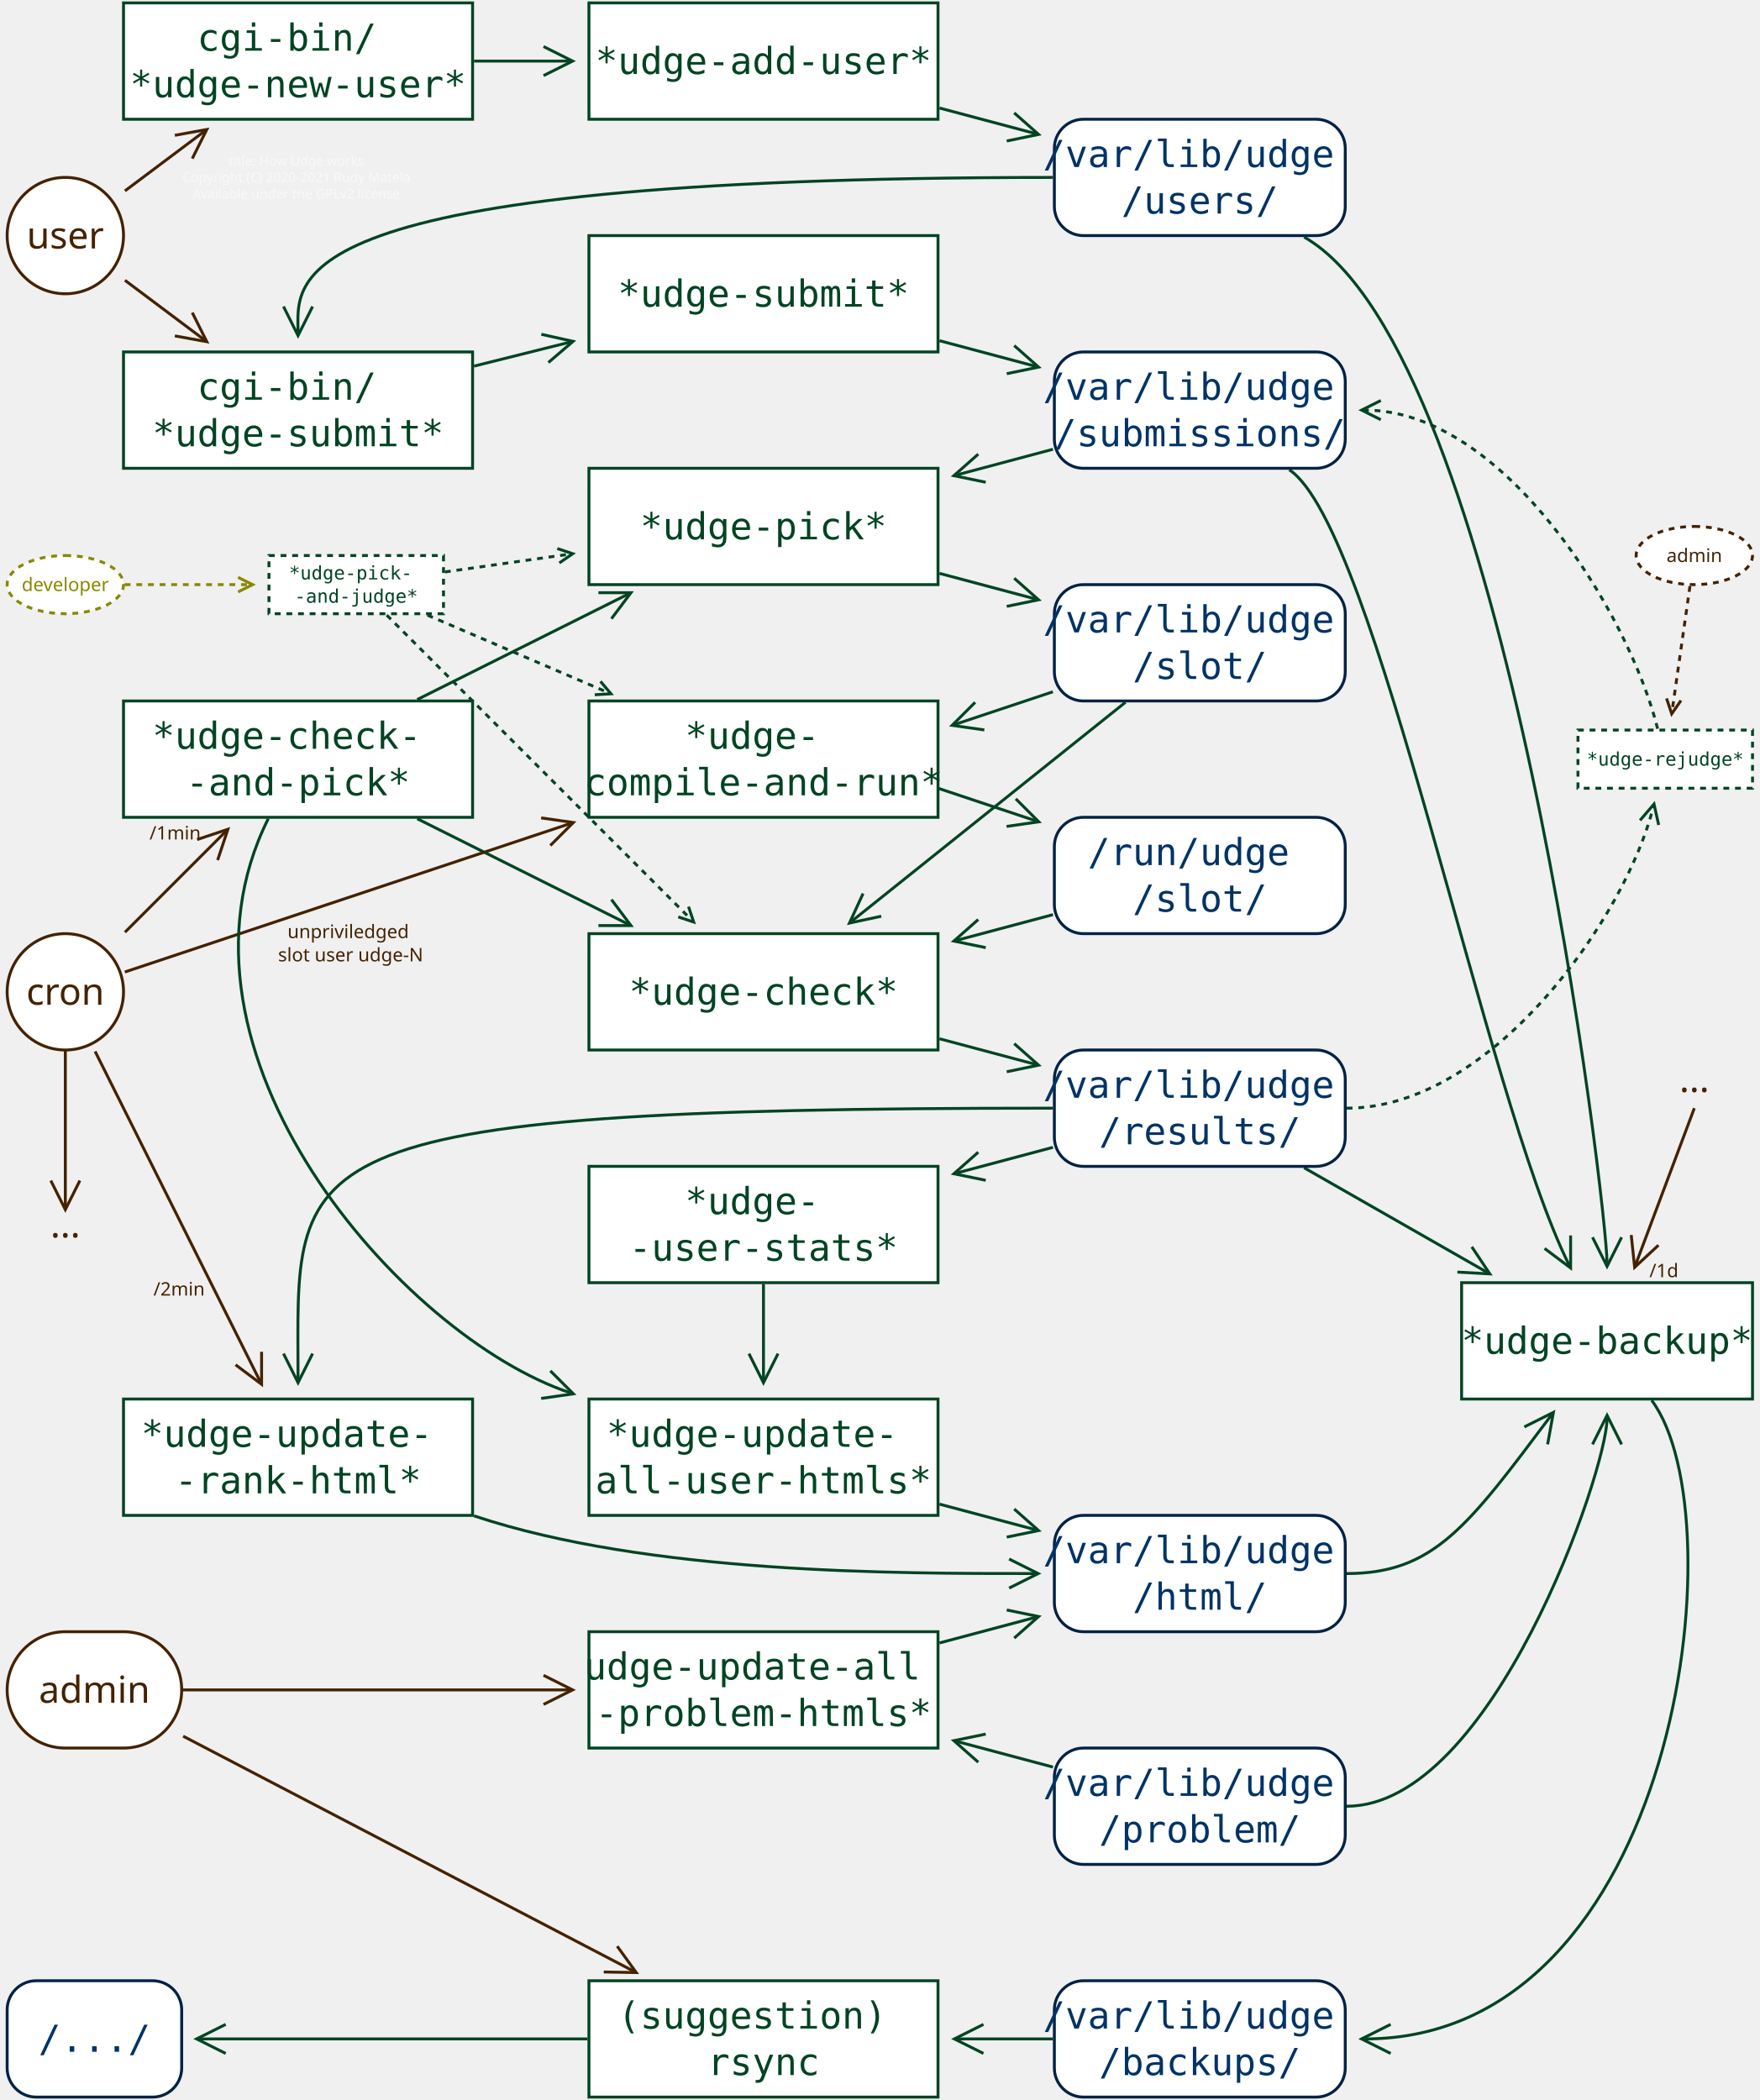
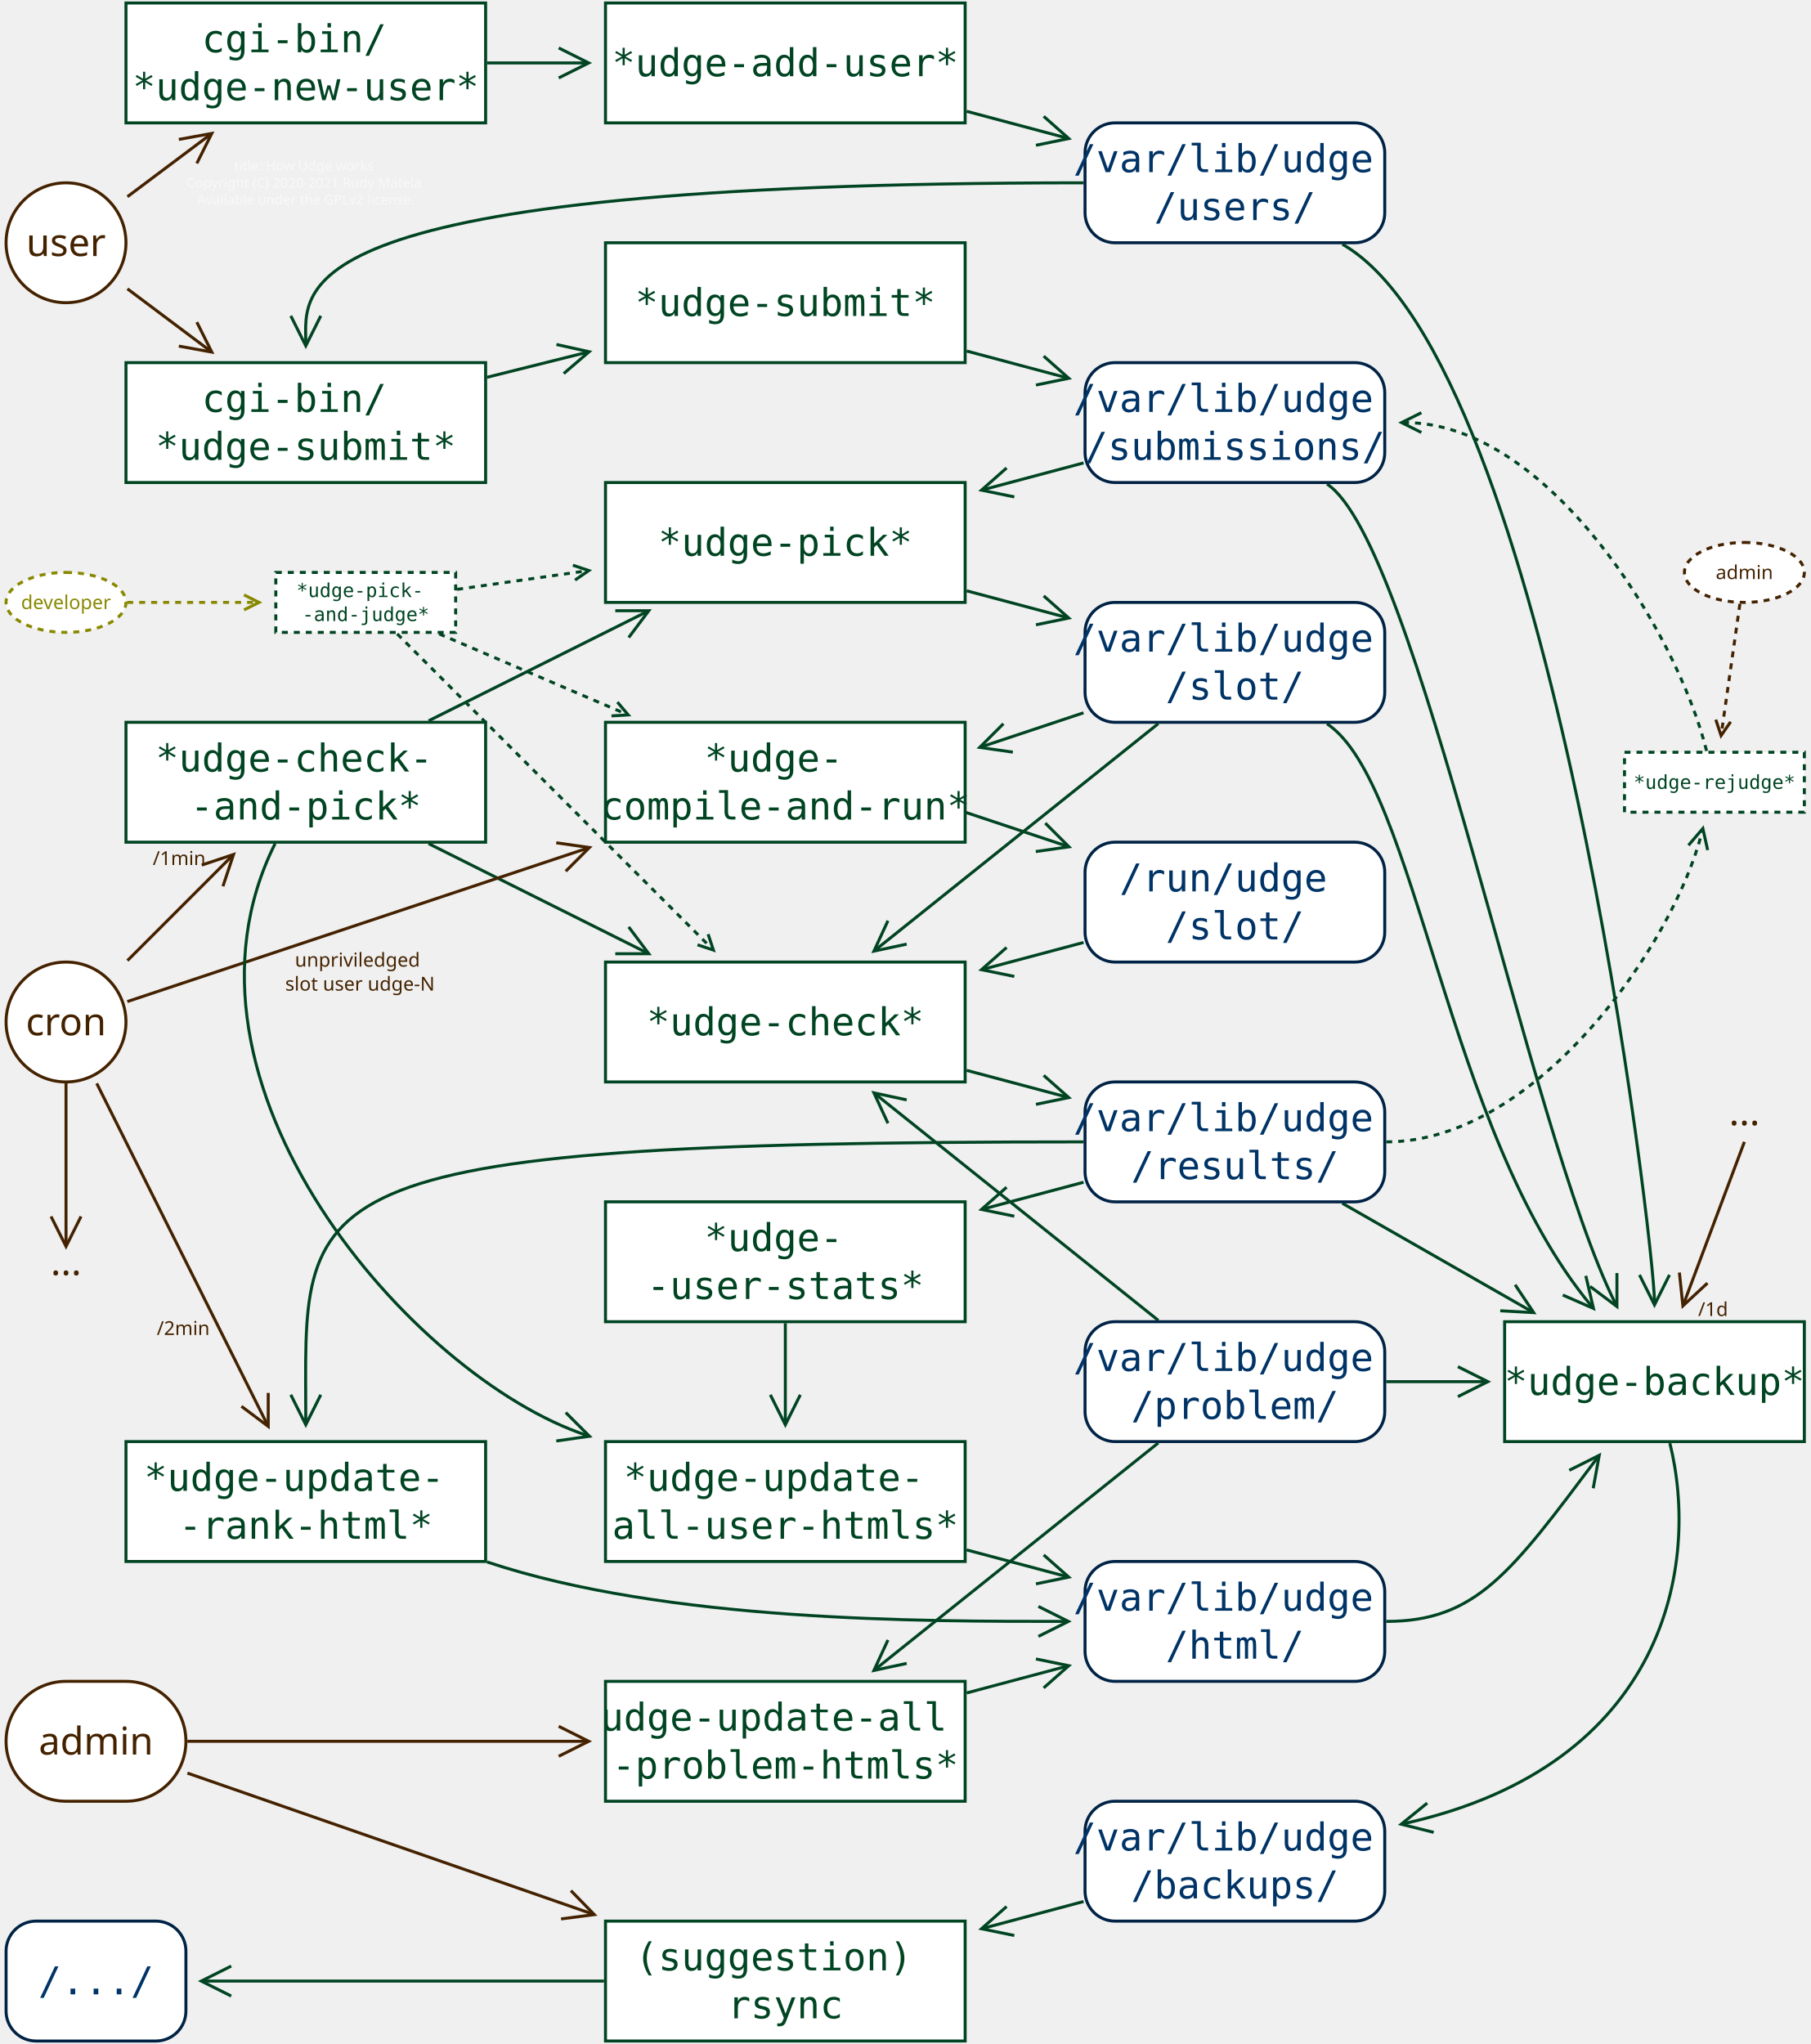
- <svg xmlns="http://www.w3.org/2000/svg" width="155mm" height="185mm" viewBox="-1 -1 602 722">
+ <svg xmlns="http://www.w3.org/2000/svg" width="155mm" height="175mm" viewBox="-1 -1 602 682">
  <g>
    <line style="fill: none; fill-opacity:0; stroke-width: 1; stroke: #004422" x1="445.854" y1="400.488" x2="508.731" y2="436.418" />
    <polyline style="fill: none; fill-opacity:0; stroke-width: 1; stroke: #004422" points="498.539,436.352 509.702,436.972 503.5,427.67 " />
  </g>
  <g>
    <rect style="fill: #ffffff" x="360" y="40" width="100" height="40" rx="10" ry="10" />
    <rect style="fill: none; fill-opacity:0; stroke-width: 1; stroke-linejoin: round; stroke: #002244" x="360" y="40" width="100" height="40" rx="10" ry="10" />
  </g>
  <g>
    <rect style="fill: #ffffff" x="200" y="0" width="120" height="40" />
    <rect style="fill: none; fill-opacity:0; stroke-width: 1; stroke: #004422" x="200" y="0" width="120" height="40" />
  </g>
  <text font-size="12.8" style="fill: #004422;text-anchor:middle;font-family:monospace;font-style:normal;font-weight:normal" x="260" y="24.431">
    <tspan x="260" y="24.431">*udge-add-user*</tspan>
  </text>
  <text font-size="12.8" style="fill: #003366;text-anchor:middle;font-family:monospace;font-style:normal;font-weight:normal" x="410" y="56.431">
    <tspan x="410" y="56.431">/var/lib/udge</tspan>
    <tspan x="410" y="72.431">/users/</tspan>
  </text>
  <g>
    <rect style="fill: #ffffff" x="40" y="0" width="120" height="40" />
    <rect style="fill: none; fill-opacity:0; stroke-width: 1; stroke: #004422" x="40" y="0" width="120" height="40" />
  </g>
  <text font-size="12.8" style="fill: #004422;text-anchor:middle;font-family:monospace;font-style:normal;font-weight:normal" x="100" y="16.431">
    <tspan x="100" y="16.431">cgi-bin/</tspan>
    <tspan x="100" y="32.431">*udge-new-user*</tspan>
  </text>
  <g>
    <line style="fill: none; fill-opacity:0; stroke-width: 1; stroke: #004422" x1="160.488" y1="20" x2="193.276" y2="20" />
    <polyline style="fill: none; fill-opacity:0; stroke-width: 1; stroke: #004422" points="184.394,25 194.394,20 184.394,15 " />
  </g>
  <g>
    <line style="fill: none; fill-opacity:0; stroke-width: 1; stroke: #004422" x1="320.507" y1="36.135" x2="353.492" y2="44.931" />
    <polyline style="fill: none; fill-opacity:0; stroke-width: 1; stroke: #004422" points="343.622,47.474 354.573,45.219 346.199,37.812 " />
  </g>
  <g>
    <rect style="fill: #ffffff" x="360" y="120" width="100" height="40" rx="10" ry="10" />
    <rect style="fill: none; fill-opacity:0; stroke-width: 1; stroke-linejoin: round; stroke: #002244" x="360" y="120" width="100" height="40" rx="10" ry="10" />
  </g>
  <text font-size="12.8" style="fill: #003366;text-anchor:middle;font-family:monospace;font-style:normal;font-weight:normal" x="410" y="136.431">
    <tspan x="410" y="136.431">/var/lib/udge</tspan>
    <tspan x="410" y="152.431">/submissions/</tspan>
  </text>
  <g>
    <rect style="fill: #ffffff" x="200" y="80" width="120" height="40" />
    <rect style="fill: none; fill-opacity:0; stroke-width: 1; stroke: #004422" x="200" y="80" width="120" height="40" />
  </g>
  <text font-size="12.8" style="fill: #004422;text-anchor:middle;font-family:monospace;font-style:normal;font-weight:normal" x="260" y="104.431">
    <tspan x="260" y="104.431">*udge-submit*</tspan>
  </text>
  <g>
    <line style="fill: none; fill-opacity:0; stroke-width: 1; stroke: #004422" x1="320.507" y1="116.135" x2="353.492" y2="124.931" />
    <polyline style="fill: none; fill-opacity:0; stroke-width: 1; stroke: #004422" points="343.622,127.474 354.573,125.219 346.199,117.812 " />
  </g>
  <g>
    <rect style="fill: #ffffff" x="360" y="280" width="100" height="40" rx="10" ry="10" />
    <rect style="fill: none; fill-opacity:0; stroke-width: 1; stroke-linejoin: round; stroke: #002244" x="360" y="280" width="100" height="40" rx="10" ry="10" />
  </g>
  <text font-size="12.8" style="fill: #003366;text-anchor:middle;font-family:monospace;font-style:normal;font-weight:normal" x="410" y="296.431">
    <tspan x="410" y="296.431">/run/udge</tspan>
    <tspan x="410" y="312.431">/slot/</tspan>
  </text>
  <g>
    <rect style="fill: #ffffff" x="360" y="360" width="100" height="40" rx="10" ry="10" />
    <rect style="fill: none; fill-opacity:0; stroke-width: 1; stroke-linejoin: round; stroke: #002244" x="360" y="360" width="100" height="40" rx="10" ry="10" />
  </g>
  <text font-size="12.8" style="fill: #003366;text-anchor:middle;font-family:monospace;font-style:normal;font-weight:normal" x="410" y="376.431">
    <tspan x="410" y="376.431">/var/lib/udge</tspan>
    <tspan x="410" y="392.431">/results/</tspan>
  </text>
  <g>
    <rect style="fill: #ffffff" x="360" y="520" width="100" height="40" rx="10" ry="10" />
    <rect style="fill: none; fill-opacity:0; stroke-width: 1; stroke-linejoin: round; stroke: #002244" x="360" y="520" width="100" height="40" rx="10" ry="10" />
  </g>
  <text font-size="12.8" style="fill: #003366;text-anchor:middle;font-family:monospace;font-style:normal;font-weight:normal" x="410" y="536.431">
    <tspan x="410" y="536.431">/var/lib/udge</tspan>
    <tspan x="410" y="552.431">/html/</tspan>
  </text>
  <g>
    <rect style="fill: #ffffff" x="40" y="120" width="120" height="40" />
    <rect style="fill: none; fill-opacity:0; stroke-width: 1; stroke: #004422" x="40" y="120" width="120" height="40" />
  </g>
  <text font-size="12.8" style="fill: #004422;text-anchor:middle;font-family:monospace;font-style:normal;font-weight:normal" x="100" y="136.431">
    <tspan x="100" y="136.431">cgi-bin/</tspan>
    <tspan x="100" y="152.431">*udge-submit*</tspan>
  </text>
  <g>
    <line style="fill: none; fill-opacity:0; stroke-width: 1; stroke: #004422" x1="160.488" y1="124.878" x2="193.462" y2="116.635" />
    <polyline style="fill: none; fill-opacity:0; stroke-width: 1; stroke: #004422" points="186.058,123.639 194.546,116.363 183.632,113.938 " />
  </g>
  <g>
    <rect style="fill: #ffffff" x="0" y="60" width="40" height="40" rx="20" ry="20" />
    <rect style="fill: none; fill-opacity:0; stroke-width: 1; stroke-linejoin: round; stroke: #442200" x="0" y="60" width="40" height="40" rx="20" ry="20" />
  </g>
  <text font-size="12.8" style="fill: #442200;text-anchor:middle;font-family:sans-serif;font-style:normal;font-weight:normal" x="20" y="84.431">
    <tspan x="20" y="84.431">user</tspan>
  </text>
  <g>
    <line style="fill: none; fill-opacity:0; stroke-width: 1; stroke-linejoin: round; stroke: #442200" x1="40.488" y1="64.634" x2="67.746" y2="44.191" />
    <polyline style="fill: none; fill-opacity:0; stroke-width: 1; stroke: #442200" points="63.64,53.52 68.64,43.52 57.64,45.52 " />
  </g>
  <g>
    <line style="fill: none; fill-opacity:0; stroke-width: 1; stroke: #442200" x1="40.488" y1="95.366" x2="67.746" y2="115.809" />
    <polyline style="fill: none; fill-opacity:0; stroke-width: 1; stroke: #442200" points="57.64,114.48 68.64,116.48 63.64,106.48 " />
  </g>
  <g>
    <rect style="fill: #ffffff" x="0" y="320" width="40" height="40" rx="20" ry="20" />
    <rect style="fill: none; fill-opacity:0; stroke-width: 1; stroke-linejoin: round; stroke: #442200" x="0" y="320" width="40" height="40" rx="20" ry="20" />
  </g>
  <text font-size="12.8" style="fill: #442200;text-anchor:middle;font-family:sans-serif;font-style:normal;font-weight:normal" x="20" y="344.431">
    <tspan x="20" y="344.431">cron</tspan>
  </text>
  <g>
    <rect style="fill: #ffffff" x="200" y="160" width="120" height="40" />
    <rect style="fill: none; fill-opacity:0; stroke-width: 1; stroke: #004422" x="200" y="160" width="120" height="40" />
  </g>
  <text font-size="12.8" style="fill: #004422;text-anchor:middle;font-family:monospace;font-style:normal;font-weight:normal" x="260" y="184.431">
    <tspan x="260" y="184.431">*udge-pick*</tspan>
  </text>
  <g>
    <line style="fill: none; fill-opacity:0; stroke-width: 1; stroke: #004422" x1="359.518" y1="153.462" x2="326.533" y2="162.258" />
    <polyline style="fill: none; fill-opacity:0; stroke-width: 1; stroke: #004422" points="333.826,155.138 325.452,162.546 336.403,164.801 " />
  </g>
  <g>
    <line style="fill: none; fill-opacity:0; stroke-width: 1; stroke: #004422" x1="320.507" y1="196.135" x2="353.492" y2="204.931" />
    <polyline style="fill: none; fill-opacity:0; stroke-width: 1; stroke: #004422" points="343.622,207.474 354.573,205.219 346.199,197.812 " />
  </g>
  <g>
    <rect style="fill: #ffffff" x="200" y="320" width="120" height="40" />
    <rect style="fill: none; fill-opacity:0; stroke-width: 1; stroke: #004422" x="200" y="320" width="120" height="40" />
  </g>
  <text font-size="12.8" style="fill: #004422;text-anchor:middle;font-family:monospace;font-style:normal;font-weight:normal" x="260" y="344.431">
    <tspan x="260" y="344.431">*udge-check*</tspan>
  </text>
  <g>
    <line style="fill: none; fill-opacity:0; stroke-width: 1; stroke: #004422" x1="359.518" y1="313.462" x2="326.533" y2="322.258" />
    <polyline style="fill: none; fill-opacity:0; stroke-width: 1; stroke: #004422" points="333.826,315.138 325.452,322.546 336.403,324.801 " />
  </g>
  <g>
    <line style="fill: none; fill-opacity:0; stroke-width: 1; stroke: #004422" x1="320.507" y1="356.135" x2="353.492" y2="364.931" />
    <polyline style="fill: none; fill-opacity:0; stroke-width: 1; stroke: #004422" points="343.622,367.474 354.573,365.219 346.199,357.812 " />
  </g>
  <g>
+     <rect style="fill: #ffffff" x="360" y="440" width="100" height="40" rx="10" ry="10" />
+     <rect style="fill: none; fill-opacity:0; stroke-width: 1; stroke-linejoin: round; stroke: #002244" x="360" y="440" width="100" height="40" rx="10" ry="10" />
+   </g>
+   <text font-size="12.8" style="fill: #003366;text-anchor:middle;font-family:monospace;font-style:normal;font-weight:normal" x="410" y="456.431">
+     <tspan x="410" y="456.431">/var/lib/udge</tspan>
+     <tspan x="410" y="472.431">/problem/</tspan>
+   </text>
+   <g>
+     <rect style="fill: #ffffff" x="500" y="440" width="100" height="40" />
+     <rect style="fill: none; fill-opacity:0; stroke-width: 1; stroke: #004422" x="500" y="440" width="100" height="40" />
+   </g>
+   <text font-size="12.8" style="fill: #004422;text-anchor:middle;font-family:monospace;font-style:normal;font-weight:normal" x="550" y="464.431">
+     <tspan x="550" y="464.431">*udge-backup*</tspan>
+   </text>
+   <g>
    <rect style="fill: #ffffff" x="360" y="600" width="100" height="40" rx="10" ry="10" />
    <rect style="fill: none; fill-opacity:0; stroke-width: 1; stroke-linejoin: round; stroke: #002244" x="360" y="600" width="100" height="40" rx="10" ry="10" />
  </g>
  <text font-size="12.8" style="fill: #003366;text-anchor:middle;font-family:monospace;font-style:normal;font-weight:normal" x="410" y="616.431">
    <tspan x="410" y="616.431">/var/lib/udge</tspan>
-     <tspan x="410" y="632.431">/problem/</tspan>
-   </text>
-   <g>
-     <rect style="fill: #ffffff" x="500" y="440" width="100" height="40" />
-     <rect style="fill: none; fill-opacity:0; stroke-width: 1; stroke: #004422" x="500" y="440" width="100" height="40" />
-   </g>
-   <text font-size="12.8" style="fill: #004422;text-anchor:middle;font-family:monospace;font-style:normal;font-weight:normal" x="550" y="464.431">
-     <tspan x="550" y="464.431">*udge-backup*</tspan>
-   </text>
-   <g>
-     <rect style="fill: #ffffff" x="360" y="680" width="100" height="40" rx="10" ry="10" />
-     <rect style="fill: none; fill-opacity:0; stroke-width: 1; stroke-linejoin: round; stroke: #002244" x="360" y="680" width="100" height="40" rx="10" ry="10" />
-   </g>
-   <text font-size="12.8" style="fill: #003366;text-anchor:middle;font-family:monospace;font-style:normal;font-weight:normal" x="410" y="696.431">
-     <tspan x="410" y="696.431">/var/lib/udge</tspan>
-     <tspan x="410" y="712.431">/backups/</tspan>
+     <tspan x="410" y="632.431">/backups/</tspan>
  </text>
  <g>
    <rect style="fill: #ffffff" x="200" y="480" width="120" height="40" />
    <rect style="fill: none; fill-opacity:0; stroke-width: 1; stroke: #004422" x="200" y="480" width="120" height="40" />
  </g>
  <text font-size="12.8" style="fill: #004422;text-anchor:middle;font-family:monospace;font-style:normal;font-weight:normal" x="260" y="496.431">
    <tspan x="260" y="496.431">*udge-update-</tspan>
    <tspan x="260" y="512.431">all-user-htmls*</tspan>
  </text>
  <g>
    <line style="fill: none; fill-opacity:0; stroke-width: 1; stroke: #004422" x1="359.518" y1="393.462" x2="326.533" y2="402.258" />
    <polyline style="fill: none; fill-opacity:0; stroke-width: 1; stroke: #004422" points="333.826,395.138 325.452,402.546 336.403,404.801 " />
  </g>
  <g>
    <line style="fill: none; fill-opacity:0; stroke-width: 1; stroke: #004422" x1="320.507" y1="516.135" x2="353.492" y2="524.931" />
    <polyline style="fill: none; fill-opacity:0; stroke-width: 1; stroke: #004422" points="343.622,527.474 354.573,525.219 346.199,517.812 " />
  </g>
  <g>
    <rect style="fill: #ffffff" x="200" y="560" width="120" height="40" />
    <rect style="fill: none; fill-opacity:0; stroke-width: 1; stroke: #004422" x="200" y="560" width="120" height="40" />
  </g>
  <text font-size="12.8" style="fill: #004422;text-anchor:middle;font-family:monospace;font-style:normal;font-weight:normal" x="260" y="576.431">
    <tspan x="260" y="576.431">udge-update-all</tspan>
    <tspan x="260" y="592.431">-problem-htmls*</tspan>
  </text>
  <g>
-     <line style="fill: none; fill-opacity:0; stroke-width: 1; stroke: #004422" x1="359.518" y1="606.538" x2="326.533" y2="597.742" />
-     <polyline style="fill: none; fill-opacity:0; stroke-width: 1; stroke: #004422" points="336.403,595.199 325.452,597.454 333.826,604.862 " />
+     <line style="fill: none; fill-opacity:0; stroke-width: 1; stroke: #004422" x1="384.438" y1="480.449" x2="290.431" y2="555.655" />
+     <polyline style="fill: none; fill-opacity:0; stroke-width: 1; stroke: #004422" points="294.243,546.202 289.558,556.354 300.49,554.011 " />
  </g>
  <g>
    <line style="fill: none; fill-opacity:0; stroke-width: 1; stroke: #004422" x1="320.507" y1="563.865" x2="353.492" y2="555.069" />
    <polyline style="fill: none; fill-opacity:0; stroke-width: 1; stroke: #004422" points="346.199,562.188 354.573,554.781 343.622,552.526 " />
  </g>
  <g>
    <rect style="fill: #ffffff" x="0" y="560" width="60" height="40" rx="20" ry="20" />
    <rect style="fill: none; fill-opacity:0; stroke-width: 1; stroke-linejoin: round; stroke: #442200" x="0" y="560" width="60" height="40" rx="20" ry="20" />
  </g>
  <text font-size="12.8" style="fill: #442200;text-anchor:middle;font-family:sans-serif;font-style:normal;font-weight:normal" x="30" y="584.431">
    <tspan x="30" y="584.431">admin</tspan>
  </text>
  <g>
    <line style="fill: none; fill-opacity:0; stroke-width: 1; stroke-linejoin: round; stroke: #442200" x1="60.505" y1="580" x2="193.274" y2="580" />
    <polyline style="fill: none; fill-opacity:0; stroke-width: 1; stroke: #442200" points="184.392,585 194.392,580 184.392,575 " />
  </g>
  <g>
    <rect style="fill: #ffffff" x="40" y="240" width="120" height="40" />
    <rect style="fill: none; fill-opacity:0; stroke-width: 1; stroke: #004422" x="40" y="240" width="120" height="40" />
  </g>
  <text font-size="12.8" style="fill: #004422;text-anchor:middle;font-family:monospace;font-style:normal;font-weight:normal" x="100" y="256.431">
    <tspan x="100" y="256.431">*udge-check-</tspan>
    <tspan x="100" y="272.431">-and-pick*</tspan>
  </text>
  <g>
    <line style="fill: none; fill-opacity:0; stroke-width: 1; stroke: #004422" x1="140.977" y1="239.512" x2="213.446" y2="203.277" />
    <polyline style="fill: none; fill-opacity:0; stroke-width: 1; stroke: #004422" points="207.738,211.721 214.446,202.777 203.265,202.777 " />
  </g>
  <g>
    <line style="fill: none; fill-opacity:0; stroke-width: 1; stroke: #004422" x1="140.977" y1="280.488" x2="213.446" y2="316.723" />
    <polyline style="fill: none; fill-opacity:0; stroke-width: 1; stroke: #004422" points="203.265,317.223 214.446,317.223 207.738,308.279 " />
  </g>
  <g>
    <line style="fill: none; fill-opacity:0; stroke-width: 1; stroke: #442200" x1="40.488" y1="319.512" x2="75.102" y2="284.898" />
    <polyline style="fill: none; fill-opacity:0; stroke-width: 1; stroke: #442200" points="72.357,294.714 75.893,284.107 65.286,287.643 " />
  </g>
  <g>
    <rect style="fill: #ffffff" x="40" y="480" width="120" height="40" />
    <rect style="fill: none; fill-opacity:0; stroke-width: 1; stroke: #004422" x="40" y="480" width="120" height="40" />
  </g>
  <text font-size="12.8" style="fill: #004422;text-anchor:middle;font-family:monospace;font-style:normal;font-weight:normal" x="100" y="496.431">
    <tspan x="100" y="496.431">*udge-update-</tspan>
    <tspan x="100" y="512.431">-rank-html*</tspan>
  </text>
  <g>
    <path style="fill: none; fill-opacity:0; stroke-width: 1; stroke: #004422" d="M 359.501 380 C 89.501,380 100,395.498 100,473.262" />
    <polyline style="fill: none; fill-opacity:0; stroke-width: 1; stroke: #004422" points="95,464.38 100,474.38 105,464.38 " />
  </g>
  <g>
    <path style="fill: none; fill-opacity:0; stroke-width: 1; stroke: #004422" d="M 160.495 520.165 C 220.495,540.165 305.558,540 353.322,540" />
    <polyline style="fill: none; fill-opacity:0; stroke-width: 1; stroke: #004422" points="344.44,545 354.44,540 344.44,535 " />
  </g>
  <g>
-     <path style="fill: none; fill-opacity:0; stroke-width: 1; stroke: #004422" d="M 460.478 620 C 510.478,620 550,504.477 550,486.713" />
-     <polyline style="fill: none; fill-opacity:0; stroke-width: 1; stroke: #004422" points="555,495.595 550,485.595 545,495.595 " />
+     <path style="fill: none; fill-opacity:0; stroke-width: 1; stroke: #004422" d="M 460.483 460 C 530.483,460 445.517,460 493.281,460" />
+     <polyline style="fill: none; fill-opacity:0; stroke-width: 1; stroke: #004422" points="484.399,465 494.399,460 484.399,455 " />
  </g>
  <g>
    <path style="fill: none; fill-opacity:0; stroke-width: 1; stroke: #004422" d="M 460.488 540 C 490.488,540 502.235,523.686 530.894,485.475" />
    <polyline style="fill: none; fill-opacity:0; stroke-width: 1; stroke: #004422" points="529.564,495.581 531.564,484.581 521.564,489.581 " />
  </g>
  <g>
    <path style="fill: none; fill-opacity:0; stroke-width: 1; stroke: #004422" d="M 440.74 160.494 C 470.74,180.494 507.972,375.943 536.972,433.943" />
    <polyline style="fill: none; fill-opacity:0; stroke-width: 1; stroke: #004422" points="528.527,428.235 537.472,434.943 537.472,423.763 " />
  </g>
  <g>
    <path style="fill: none; fill-opacity:0; stroke-width: 1; stroke: #004422" d="M 445.866 80.495 C 515.866,120.495 550,415.501 550,433.265" />
    <polyline style="fill: none; fill-opacity:0; stroke-width: 1; stroke: #004422" points="545,424.383 550,434.383 555,424.383 " />
  </g>
  <text font-size="4.516" style="fill: #f8f8f8;text-anchor:middle;font-family:sans-serif;font-style:normal;font-weight:normal" x="100" y="55.919">
    <tspan x="100" y="55.919">title: How Udge works</tspan>
    <tspan x="100" y="61.563">Copyright (C) 2020-2021 Rudy Matela</tspan>
    <tspan x="100" y="67.208">Available under the GPLv2 license.</tspan>
  </text>
  <g>
-     <path style="fill: none; fill-opacity:0; stroke-width: 1; stroke: #004422" d="M 565.344 480.459 C 595.344,520.459 574.486,700 466.722,700" />
-     <polyline style="fill: none; fill-opacity:0; stroke-width: 1; stroke: #004422" points="475.604,695 465.604,700 475.604,705 " />
-   </g>
-   <g>
-     <rect style="fill: #ffffff" x="200" y="680" width="120" height="40" />
-     <rect style="fill: none; fill-opacity:0; stroke-width: 1; stroke: #004422" x="200" y="680" width="120" height="40" />
-   </g>
-   <text font-size="12.8" style="fill: #004422;text-anchor:middle;font-family:monospace;font-style:normal;font-weight:normal" x="260" y="696.431">
-     <tspan x="260" y="696.431">(suggestion)</tspan>
-     <tspan x="260" y="712.431">rsync</tspan>
-   </text>
-   <g>
-     <line style="fill: none; fill-opacity:0; stroke-width: 1; stroke: #442200" x1="60.505" y1="595.916" x2="215.277" y2="676.666" />
-     <polyline style="fill: none; fill-opacity:0; stroke-width: 1; stroke: #442200" points="205.089,676.991 216.268,677.183 209.715,668.125 " />
-   </g>
-   <g>
-     <line style="fill: none; fill-opacity:0; stroke-width: 1; stroke: #004422" x1="359.518" y1="700" x2="326.743" y2="700" />
-     <polyline style="fill: none; fill-opacity:0; stroke-width: 1; stroke: #004422" points="335.625,695 325.625,700 335.625,705 " />
-   </g>
-   <g>
-     <line style="fill: none; fill-opacity:0; stroke-width: 1; stroke: #004422" x1="199.496" y1="700" x2="66.236" y2="700" />
-     <polyline style="fill: none; fill-opacity:0; stroke-width: 1; stroke: #004422" points="75.118,695 65.118,700 75.118,705 " />
-   </g>
-   <g>
-     <rect style="fill: #ffffff" x="0" y="680" width="60" height="40" rx="10" ry="10" />
-     <rect style="fill: none; fill-opacity:0; stroke-width: 1; stroke-linejoin: round; stroke: #002244" x="0" y="680" width="60" height="40" rx="10" ry="10" />
-   </g>
-   <text font-size="12.8" style="fill: #003366;text-anchor:middle;font-family:monospace;font-style:normal;font-weight:normal" x="30" y="704.431">
-     <tspan x="30" y="704.431">/.../</tspan>
+     <path style="fill: none; fill-opacity:0; stroke-width: 1; stroke: #004422" d="M 555.127 480.507 C 565.127,520.507 554.396,587.912 466.579,607.427" />
+     <polyline style="fill: none; fill-opacity:0; stroke-width: 1; stroke: #004422" points="474.165,600.619 465.488,607.669 476.334,610.381 " />
+   </g>
+   <g>
+     <rect style="fill: #ffffff" x="200" y="640" width="120" height="40" />
+     <rect style="fill: none; fill-opacity:0; stroke-width: 1; stroke: #004422" x="200" y="640" width="120" height="40" />
+   </g>
+   <text font-size="12.8" style="fill: #004422;text-anchor:middle;font-family:monospace;font-style:normal;font-weight:normal" x="260" y="656.431">
+     <tspan x="260" y="656.431">(suggestion)</tspan>
+     <tspan x="260" y="672.431">rsync</tspan>
+   </text>
+   <g>
+     <line style="fill: none; fill-opacity:0; stroke-width: 1; stroke: #442200" x1="60.505" y1="590.61" x2="195.206" y2="637.463" />
+     <polyline style="fill: none; fill-opacity:0; stroke-width: 1; stroke: #442200" points="185.175,639.268 196.262,637.83 188.46,629.823 " />
+   </g>
+   <g>
+     <line style="fill: none; fill-opacity:0; stroke-width: 1; stroke: #004422" x1="359.518" y1="633.462" x2="326.533" y2="642.258" />
+     <polyline style="fill: none; fill-opacity:0; stroke-width: 1; stroke: #004422" points="333.826,635.138 325.452,642.546 336.403,644.801 " />
+   </g>
+   <g>
+     <line style="fill: none; fill-opacity:0; stroke-width: 1; stroke: #004422" x1="199.496" y1="660" x2="66.236" y2="660" />
+     <polyline style="fill: none; fill-opacity:0; stroke-width: 1; stroke: #004422" points="75.118,655 65.118,660 75.118,665 " />
+   </g>
+   <g>
+     <rect style="fill: #ffffff" x="0" y="640" width="60" height="40" rx="10" ry="10" />
+     <rect style="fill: none; fill-opacity:0; stroke-width: 1; stroke-linejoin: round; stroke: #002244" x="0" y="640" width="60" height="40" rx="10" ry="10" />
+   </g>
+   <text font-size="12.8" style="fill: #003366;text-anchor:middle;font-family:monospace;font-style:normal;font-weight:normal" x="30" y="664.431">
+     <tspan x="30" y="664.431">/.../</tspan>
  </text>
  <g>
    <line style="fill: none; fill-opacity:0; stroke-width: 1; stroke-linejoin: round; stroke: #442200" x1="30.244" y1="360.488" x2="86.967" y2="473.934" />
    <polyline style="fill: none; fill-opacity:0; stroke-width: 1; stroke: #442200" points="78.523,468.226 87.467,474.934 87.467,463.754 " />
  </g>
  <g>
    <rect style="fill: #ffffff" x="200" y="240" width="120" height="40" />
    <rect style="fill: none; fill-opacity:0; stroke-width: 1; stroke: #004422" x="200" y="240" width="120" height="40" />
  </g>
  <text font-size="12.8" style="fill: #004422;text-anchor:middle;font-family:monospace;font-style:normal;font-weight:normal" x="260" y="256.431">
    <tspan x="260" y="256.431">*udge-</tspan>
    <tspan x="260" y="272.431">compile-and-run*</tspan>
  </text>
  <g>
    <line style="fill: none; fill-opacity:0; stroke-width: 1; stroke: #442200" x1="40.449" y1="333.184" x2="193.579" y2="282.14" />
    <polyline style="fill: none; fill-opacity:0; stroke-width: 1; stroke: #442200" points="186.734,289.693 194.639,281.787 183.571,280.206 " />
  </g>
  <g>
    <path style="fill: none; fill-opacity:0; stroke-width: 1; stroke: #004422" d="M 359.497 60 C 89.497,60 100,95.502 100,113.266" />
    <polyline style="fill: none; fill-opacity:0; stroke-width: 1; stroke: #004422" points="95,104.384 100,114.384 105,104.384 " />
  </g>
  <text font-size="6.401" style="fill: #442200;text-anchor:middle;font-family:sans-serif;font-style:normal;font-weight:normal" x="118.075" y="289.521">
    <tspan x="118.075" y="289.521" />
    <tspan x="118.075" y="297.522" />
    <tspan x="118.075" y="305.523" />
    <tspan x="118.075" y="313.524" />
    <tspan x="118.075" y="321.525">unpriviledged</tspan>
    <tspan x="118.075" y="329.526">slot user udge-N</tspan>
  </text>
  <g>
    <line style="fill: none; fill-opacity:0; stroke-width: 1; stroke: #004422" x1="320" y1="270" x2="353.58" y2="281.193" />
    <polyline style="fill: none; fill-opacity:0; stroke-width: 1; stroke: #004422" points="343.572,283.128 354.64,281.547 346.735,273.641 " />
  </g>
  <g>
    <line style="fill: none; fill-opacity:0; stroke-width: 1; stroke: #004422" x1="359.496" y1="236.835" x2="325.916" y2="248.028" />
    <polyline style="fill: none; fill-opacity:0; stroke-width: 1; stroke: #004422" points="332.761,240.476 324.855,248.382 335.923,249.963 " />
  </g>
  <g>
    <line style="fill: none; fill-opacity:0; stroke-width: 1; stroke: #442200" x1="580" y1="380" x2="559.873" y2="433.673" />
    <polyline style="fill: none; fill-opacity:0; stroke-width: 1; stroke: #442200" points="558.31,423.601 559.48,434.72 567.673,427.112 " />
  </g>
  <text font-size="12.802" style="fill: #442200;text-anchor:middle;font-family:sans-serif;font-style:normal;font-weight:normal" x="580" y="374.432">
    <tspan x="580" y="374.432">...</tspan>
  </text>
  <g>
    <line style="fill: none; fill-opacity:0; stroke-width: 1; stroke: #442200" x1="20" y1="360" x2="20" y2="413.764" />
    <polyline style="fill: none; fill-opacity:0; stroke-width: 1; stroke: #442200" points="15,404.882 20,414.882 25,404.882 " />
  </g>
  <text font-size="12.802" style="fill: #442200;text-anchor:middle;font-family:sans-serif;font-style:normal;font-weight:normal" x="20" y="424.432">
    <tspan x="20" y="424.432">...</tspan>
  </text>
  <g>
    <rect style="fill: #ffffff" x="200" y="400" width="120" height="40" />
    <rect style="fill: none; fill-opacity:0; stroke-width: 1; stroke: #004422" x="200" y="400" width="120" height="40" />
  </g>
  <text font-size="12.8" style="fill: #004422;text-anchor:middle;font-family:monospace;font-style:normal;font-weight:normal" x="260" y="416.431">
    <tspan x="260" y="416.431">*udge-</tspan>
    <tspan x="260" y="432.431">-user-stats*</tspan>
  </text>
  <g>
    <line style="fill: none; fill-opacity:0; stroke-width: 1; stroke: #004422" x1="260" y1="440.488" x2="260" y2="473.276" />
    <polyline style="fill: none; fill-opacity:0; stroke-width: 1; stroke: #004422" points="255,464.394 260,474.394 265,464.394 " />
  </g>
  <g>
    <path style="fill: none; fill-opacity:0; stroke-width: 1; stroke: #004422" d="M 89.757 280.486 C 49.757,360.486 135.703,458.568 193.582,477.861" />
    <polyline style="fill: none; fill-opacity:0; stroke-width: 1; stroke: #004422" points="183.574,479.795 194.642,478.214 186.737,470.308 " />
  </g>
  <text font-size="6.401" style="fill: #442200;text-anchor:middle;font-family:sans-serif;font-style:normal;font-weight:normal" x="58.586" y="287.628">
    <tspan x="58.586" y="287.628">/1min</tspan>
    <tspan x="58.586" y="295.629" />
    <tspan x="58.586" y="303.63" />
    <tspan x="58.586" y="311.631" />
    <tspan x="58.586" y="319.632" />
  </text>
  <text font-size="6.401" style="fill: #442200;text-anchor:middle;font-family:sans-serif;font-style:normal;font-weight:normal" x="59.106" y="396.425">
    <tspan x="59.106" y="396.425" />
    <tspan x="59.106" y="404.426" />
    <tspan x="59.106" y="412.427" />
    <tspan x="59.106" y="420.428" />
    <tspan x="59.106" y="428.429" />
    <tspan x="59.106" y="436.43" />
    <tspan x="59.106" y="444.431">/2min</tspan>
  </text>
  <text font-size="6.401" style="fill: #442200;text-anchor:middle;font-family:sans-serif;font-style:normal;font-weight:normal" x="569.544" y="382.096">
    <tspan x="569.544" y="382.096" />
    <tspan x="569.544" y="390.097" />
    <tspan x="569.544" y="398.098" />
    <tspan x="569.544" y="406.099" />
    <tspan x="569.544" y="414.1" />
    <tspan x="569.544" y="422.101" />
    <tspan x="569.544" y="430.102" />
    <tspan x="569.544" y="438.103">/1d</tspan>
  </text>
  <g>
    <rect style="fill: #ffffff" x="90" y="190" width="60" height="20" />
    <rect style="fill: none; fill-opacity:0; stroke-width: 1; stroke-dasharray: 2; stroke: #004422" x="90" y="190" width="60" height="20" />
  </g>
  <text font-size="6.401" style="fill: #004422;text-anchor:middle;font-family:monospace;font-style:normal;font-weight:normal" x="120" y="198.215">
    <tspan x="120" y="198.215">*udge-pick-</tspan>
    <tspan x="120" y="206.216">-and-judge*</tspan>
  </text>
  <g>
    <rect style="fill: #ffffff" x="0" y="190" width="40" height="20" rx="20" ry="20" />
    <rect style="fill: none; fill-opacity:0; stroke-width: 1; stroke-linejoin: round; stroke-dasharray: 2; stroke: #888800" x="0" y="190" width="40" height="20" rx="20" ry="20" />
  </g>
  <text font-size="6.401" style="fill: #888800;text-anchor:middle;font-family:sans-serif;font-style:normal;font-weight:normal" x="20" y="202.216">
    <tspan x="20" y="202.216">developer</tspan>
  </text>
  <g>
    <line style="fill: none; fill-opacity:0; stroke-width: 1; stroke-linejoin: round; stroke-dasharray: 2; stroke: #004422" x1="150.497" y1="195.643" x2="193.32" y2="189.526" />
    <polyline style="fill: none; fill-opacity:0; stroke-width: 1; stroke: #004422" points="189.831,192.55 194.427,189.368 189.124,187.6 " />
  </g>
  <g>
    <line style="fill: none; fill-opacity:0; stroke-width: 1; stroke-dasharray: 2; stroke: #004422" x1="144.507" y1="210.503" x2="206.553" y2="237.094" />
    <polyline style="fill: none; fill-opacity:0; stroke-width: 1; stroke: #004422" points="202,237.863 207.581,237.535 203.97,233.267 " />
  </g>
  <g>
    <line style="fill: none; fill-opacity:0; stroke-width: 1; stroke-dasharray: 2; stroke: #004422" x1="130.502" y1="210.502" x2="235.219" y2="315.219" />
    <polyline style="fill: none; fill-opacity:0; stroke-width: 1; stroke: #004422" points="230.707,314.242 236.01,316.01 234.242,310.707 " />
  </g>
  <g>
    <line style="fill: none; fill-opacity:0; stroke-width: 1; stroke-dasharray: 2; stroke: #888800" x1="40.41" y1="200" x2="83.271" y2="200" />
    <polyline style="fill: none; fill-opacity:0; stroke-width: 1; stroke: #888800" points="79.389,202.5 84.389,200 79.389,197.5 " />
  </g>
  <g>
    <rect style="fill: #ffffff" x="540" y="250" width="60" height="20" />
    <rect style="fill: none; fill-opacity:0; stroke-width: 1; stroke-dasharray: 2; stroke: #004422" x="540" y="250" width="60" height="20" />
  </g>
  <text font-size="6.401" style="fill: #004422;text-anchor:middle;font-family:monospace;font-style:normal;font-weight:normal" x="570" y="262.216">
    <tspan x="570" y="262.216">*udge-rejudge*</tspan>
  </text>
  <g>
    <path style="fill: none; fill-opacity:0; stroke-width: 1; stroke-dasharray: 2; stroke: #004422" d="M 460.5 380 C 510.5,380 556.413,314.349 565.87,276.519" />
    <polyline style="fill: none; fill-opacity:0; stroke-width: 1; stroke: #004422" points="567.742,282.637 566.141,275.434 561.339,281.037 " />
  </g>
  <g>
    <path style="fill: none; fill-opacity:0; stroke-width: 1; stroke-dasharray: 2; stroke: #004422" d="M 567.383 249.531 C 557.383,209.531 514.5,140 466.737,140" />
    <polyline style="fill: none; fill-opacity:0; stroke-width: 1; stroke: #004422" points="472.219,136.7 465.619,140 472.219,143.3 " />
  </g>
  <g>
    <line style="fill: none; fill-opacity:0; stroke-width: 1; stroke-dasharray: 2; stroke: #442200" x1="578.5" y1="200.502" x2="572.382" y2="243.325" />
    <polyline style="fill: none; fill-opacity:0; stroke-width: 1; stroke: #442200" points="570.456,239.128 572.224,244.432 575.406,239.836 " />
  </g>
  <g>
    <rect style="fill: #ffffff" x="560" y="180" width="40" height="20" rx="20" ry="20" />
    <rect style="fill: none; fill-opacity:0; stroke-width: 1; stroke-linejoin: round; stroke-dasharray: 2; stroke: #442200" x="560" y="180" width="40" height="20" rx="20" ry="20" />
  </g>
  <text font-size="6.401" style="fill: #442200;text-anchor:middle;font-family:sans-serif;font-style:normal;font-weight:normal" x="580" y="192.216">
    <tspan x="580" y="192.216">admin</tspan>
  </text>
  <g>
    <rect style="fill: #ffffff" x="360" y="200" width="100" height="40" rx="10" ry="10" />
    <rect style="fill: none; fill-opacity:0; stroke-width: 1; stroke-linejoin: round; stroke: #002244" x="360" y="200" width="100" height="40" rx="10" ry="10" />
  </g>
  <text font-size="12.8" style="fill: #003366;text-anchor:middle;font-family:monospace;font-style:normal;font-weight:normal" x="410" y="216.431">
    <tspan x="410" y="216.431">/var/lib/udge</tspan>
    <tspan x="410" y="232.431">/slot/</tspan>
  </text>
  <g>
    <line style="fill: none; fill-opacity:0; stroke-width: 1; stroke-linejoin: round; stroke: #004422" x1="384.438" y1="240.449" x2="290.431" y2="315.655" />
    <polyline style="fill: none; fill-opacity:0; stroke-width: 1; stroke: #004422" points="294.243,306.202 289.558,316.354 300.49,314.011 " />
  </g>
+   <g>
+     <line style="fill: none; fill-opacity:0; stroke-width: 1; stroke: #004422" x1="384.438" y1="439.551" x2="290.431" y2="364.345" />
+     <polyline style="fill: none; fill-opacity:0; stroke-width: 1; stroke: #004422" points="300.49,365.989 289.558,363.646 294.243,373.798 " />
+   </g>
+   <g>
+     <path style="fill: none; fill-opacity:0; stroke-width: 1; stroke: #004422" d="M 440.732 240.488 C 470.732,260.488 480.362,376.434 528.93,434.716" />
+     <polyline style="fill: none; fill-opacity:0; stroke-width: 1; stroke: #004422" points="519.403,431.094 529.646,435.575 527.085,424.692 " />
+   </g>
</svg>
